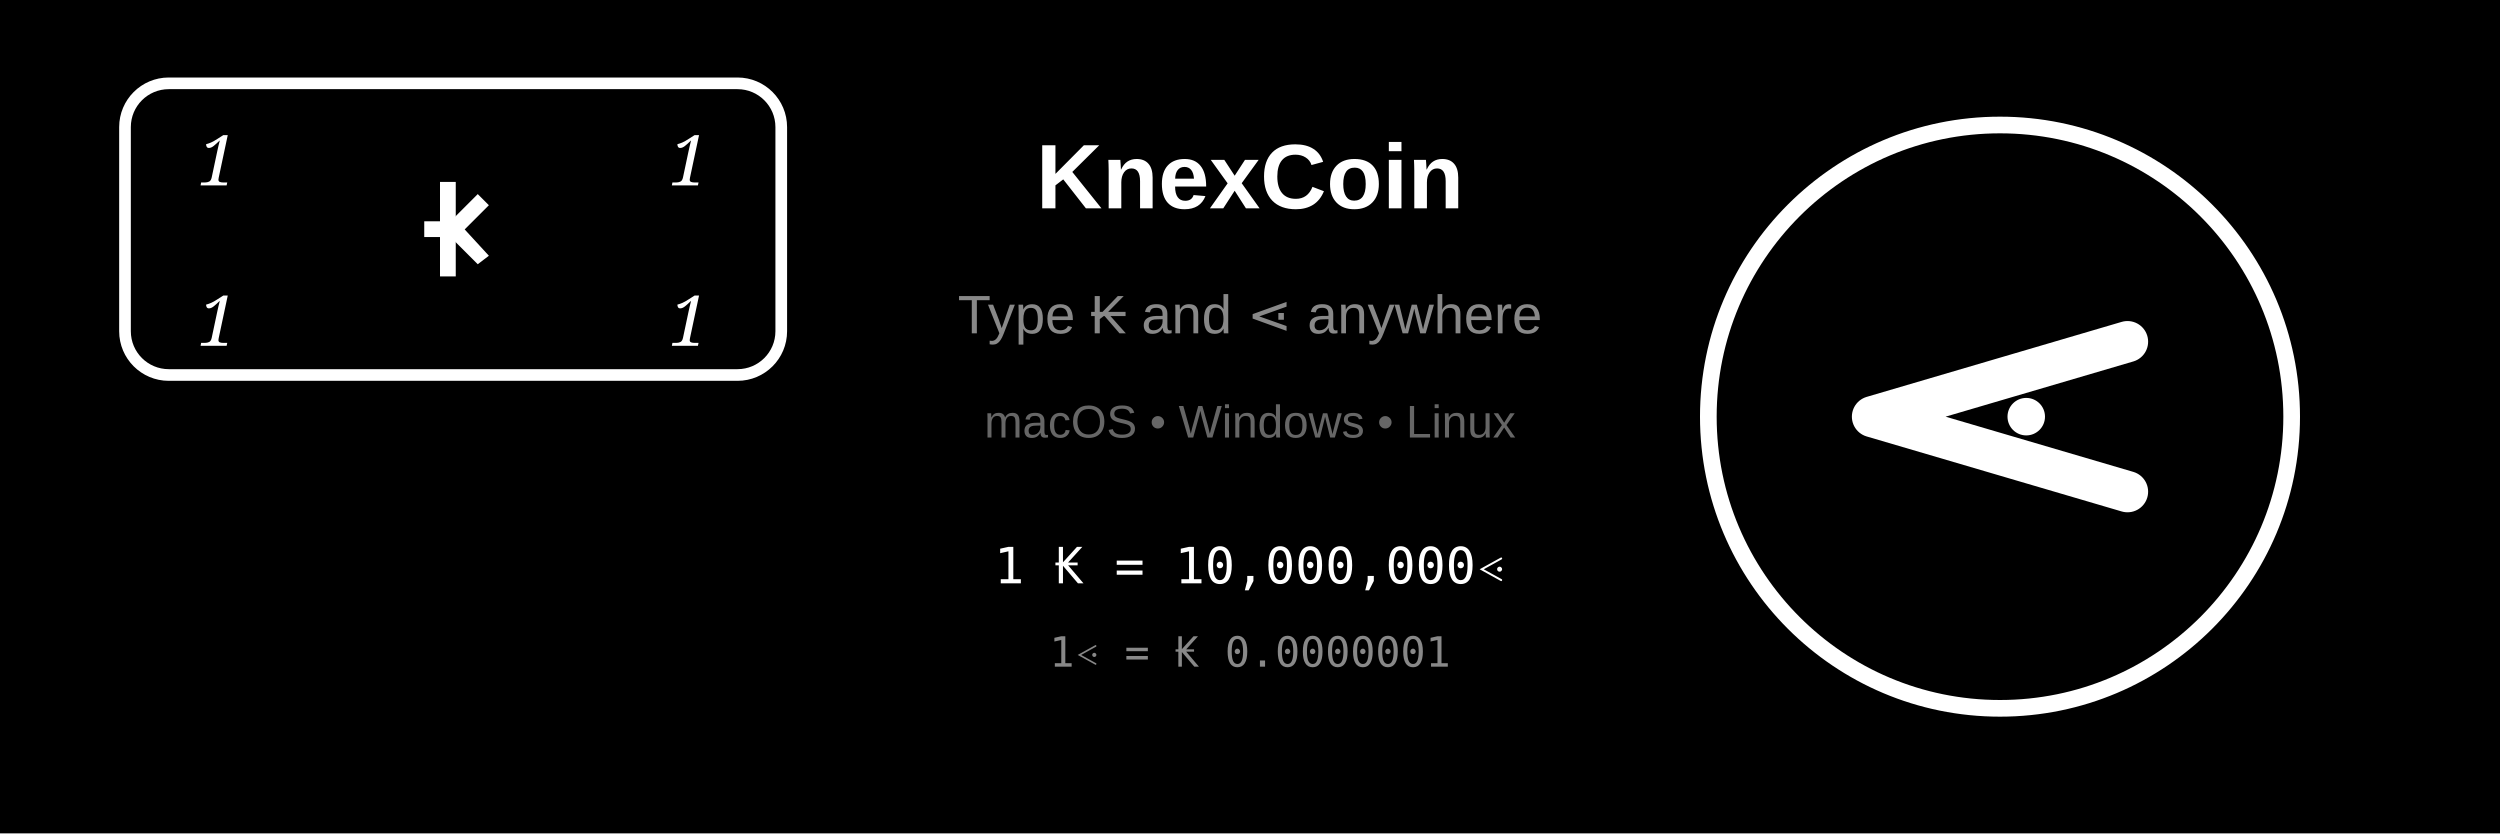
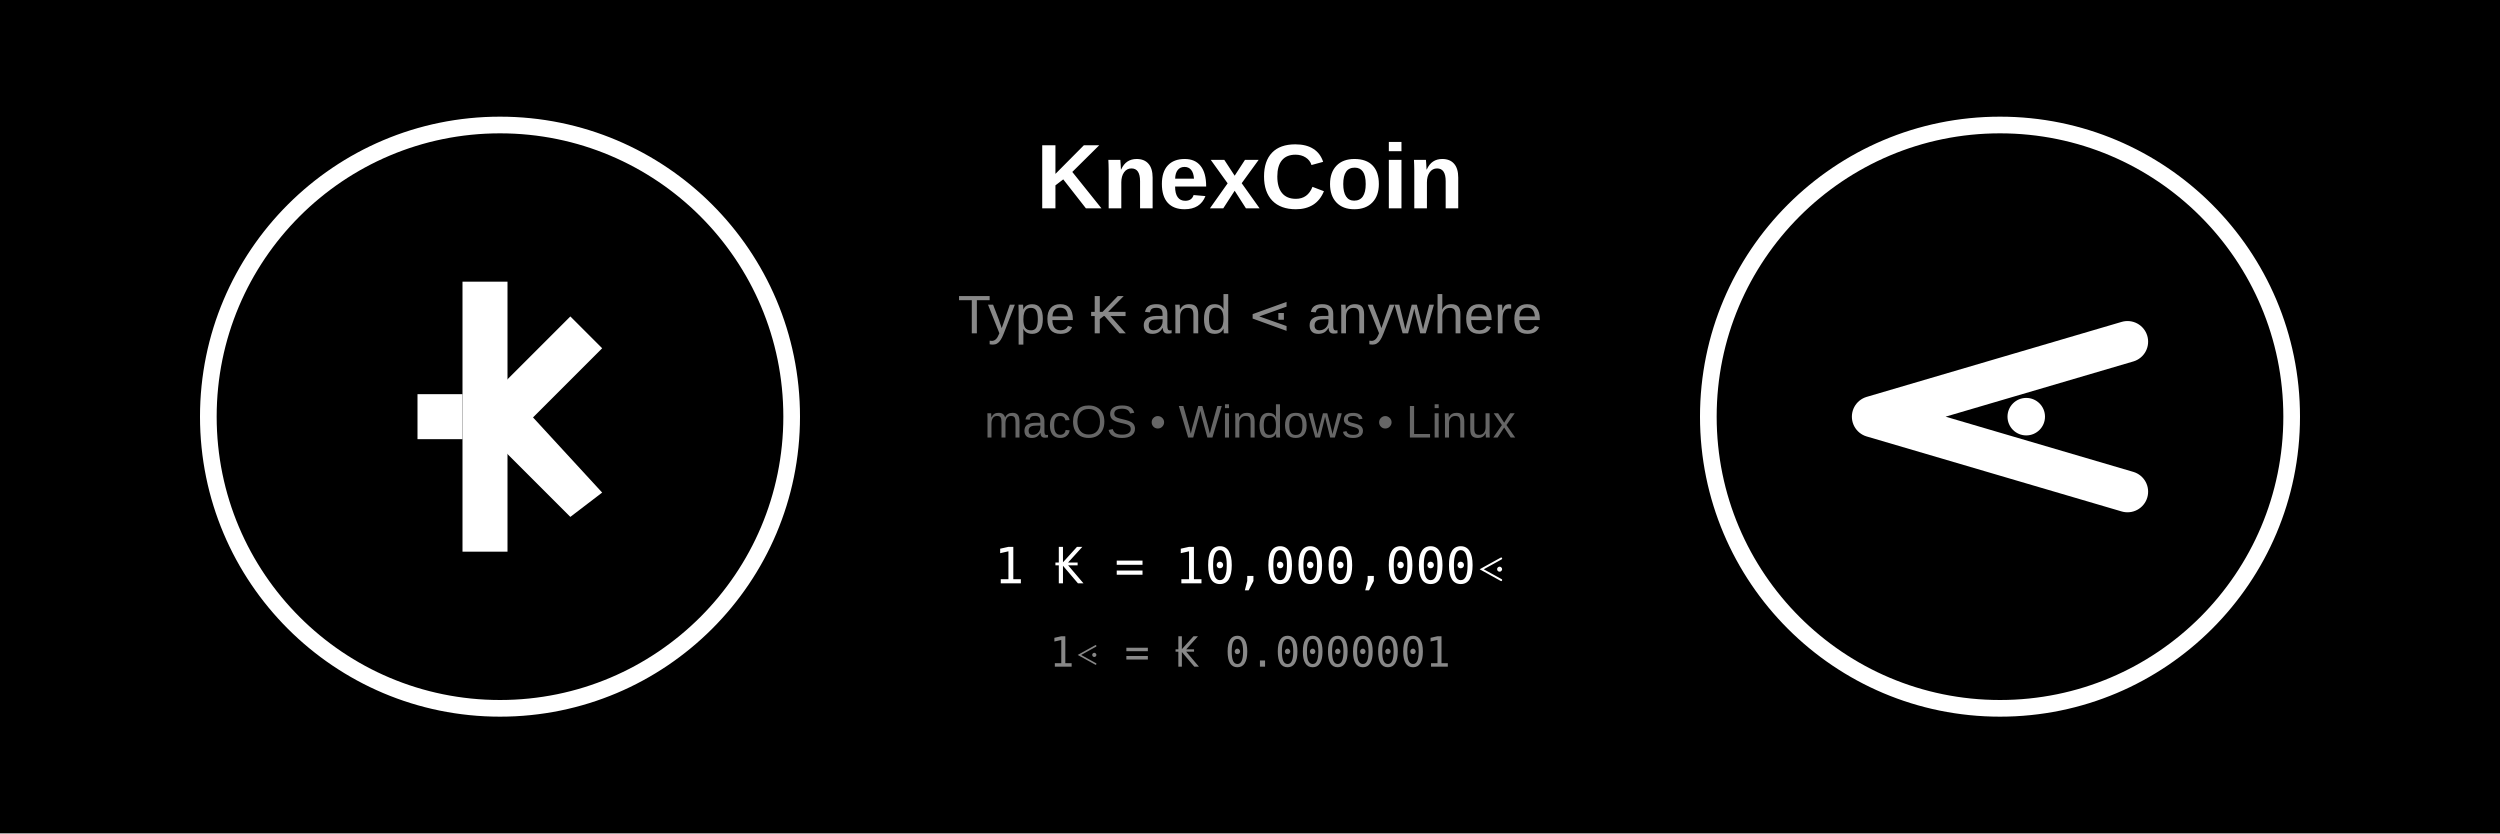
<svg xmlns="http://www.w3.org/2000/svg" viewBox="0 0 600 200">
  <rect width="600" height="200" fill="#000000" />
-   <g transform="translate(30, 20) scale(0.35)">
-     <rect x="0" y="0" width="450" height="200" rx="30" fill="#000000" stroke="#ffffff" stroke-width="8" />
-     <text x="50" y="70" font-family="Georgia, serif" font-size="48" fill="#ffffff" font-style="italic">1</text>
-     <text x="400" y="70" font-family="Georgia, serif" font-size="48" fill="#ffffff" font-style="italic" text-anchor="end">1</text>
-     <text x="50" y="180" font-family="Georgia, serif" font-size="48" fill="#ffffff" font-style="italic">1</text>
-     <text x="400" y="180" font-family="Georgia, serif" font-size="48" fill="#ffffff" font-style="italic" text-anchor="end">1</text>
-     <g transform="translate(225, 100) scale(0.45) translate(-128, -128)" fill="#ffffff">
+   <g transform="translate(120, 100)">
+     <circle cx="0" cy="0" r="70" fill="#000000" stroke="#ffffff" stroke-width="4" />
+     <g transform="scale(0.45) translate(-128, -128)" fill="#ffffff">
      <rect x="108" y="56" width="24" height="144" />
      <rect x="84" y="116" width="24" height="24" />
      <polygon points="136.485,137.515 182.485,91.515 165.515,74.545 119.515,120.545" />
      <polygon points="119.515,135.455 165.515,181.455 182.485,168.485 136.485,118.485" />
    </g>
  </g>
  <g transform="translate(300, 0)">
    <text x="0" y="50" font-family="Arial, sans-serif" font-size="22" fill="#ffffff" text-anchor="middle" font-weight="bold">KnexCoin</text>
    <text x="0" y="80" font-family="Arial, sans-serif" font-size="13" fill="#888888" text-anchor="middle">Type ₭ and ⋖ anywhere</text>
    <text x="0" y="105" font-family="Arial, sans-serif" font-size="11" fill="#666666" text-anchor="middle">macOS • Windows • Linux</text>
    <text x="0" y="140" font-family="monospace" font-size="12" fill="#ffffff" text-anchor="middle">1 ₭ = 10,000,000⋖</text>
    <text x="0" y="160" font-family="monospace" font-size="10" fill="#888888" text-anchor="middle">1⋖ = ₭ 0.0000001</text>
  </g>
  <g transform="translate(480, 100)">
    <circle cx="0" cy="0" r="70" fill="#000000" stroke="#ffffff" stroke-width="4" />
    <g transform="scale(0.45) translate(-128, -128)">
      <g fill="none" stroke="#ffffff" stroke-width="22" stroke-linecap="round" stroke-linejoin="round">
        <path d="M196 88 L60 128 L196 168" />
      </g>
      <circle cx="142" cy="128" r="10" fill="#ffffff" />
    </g>
  </g>
</svg>
